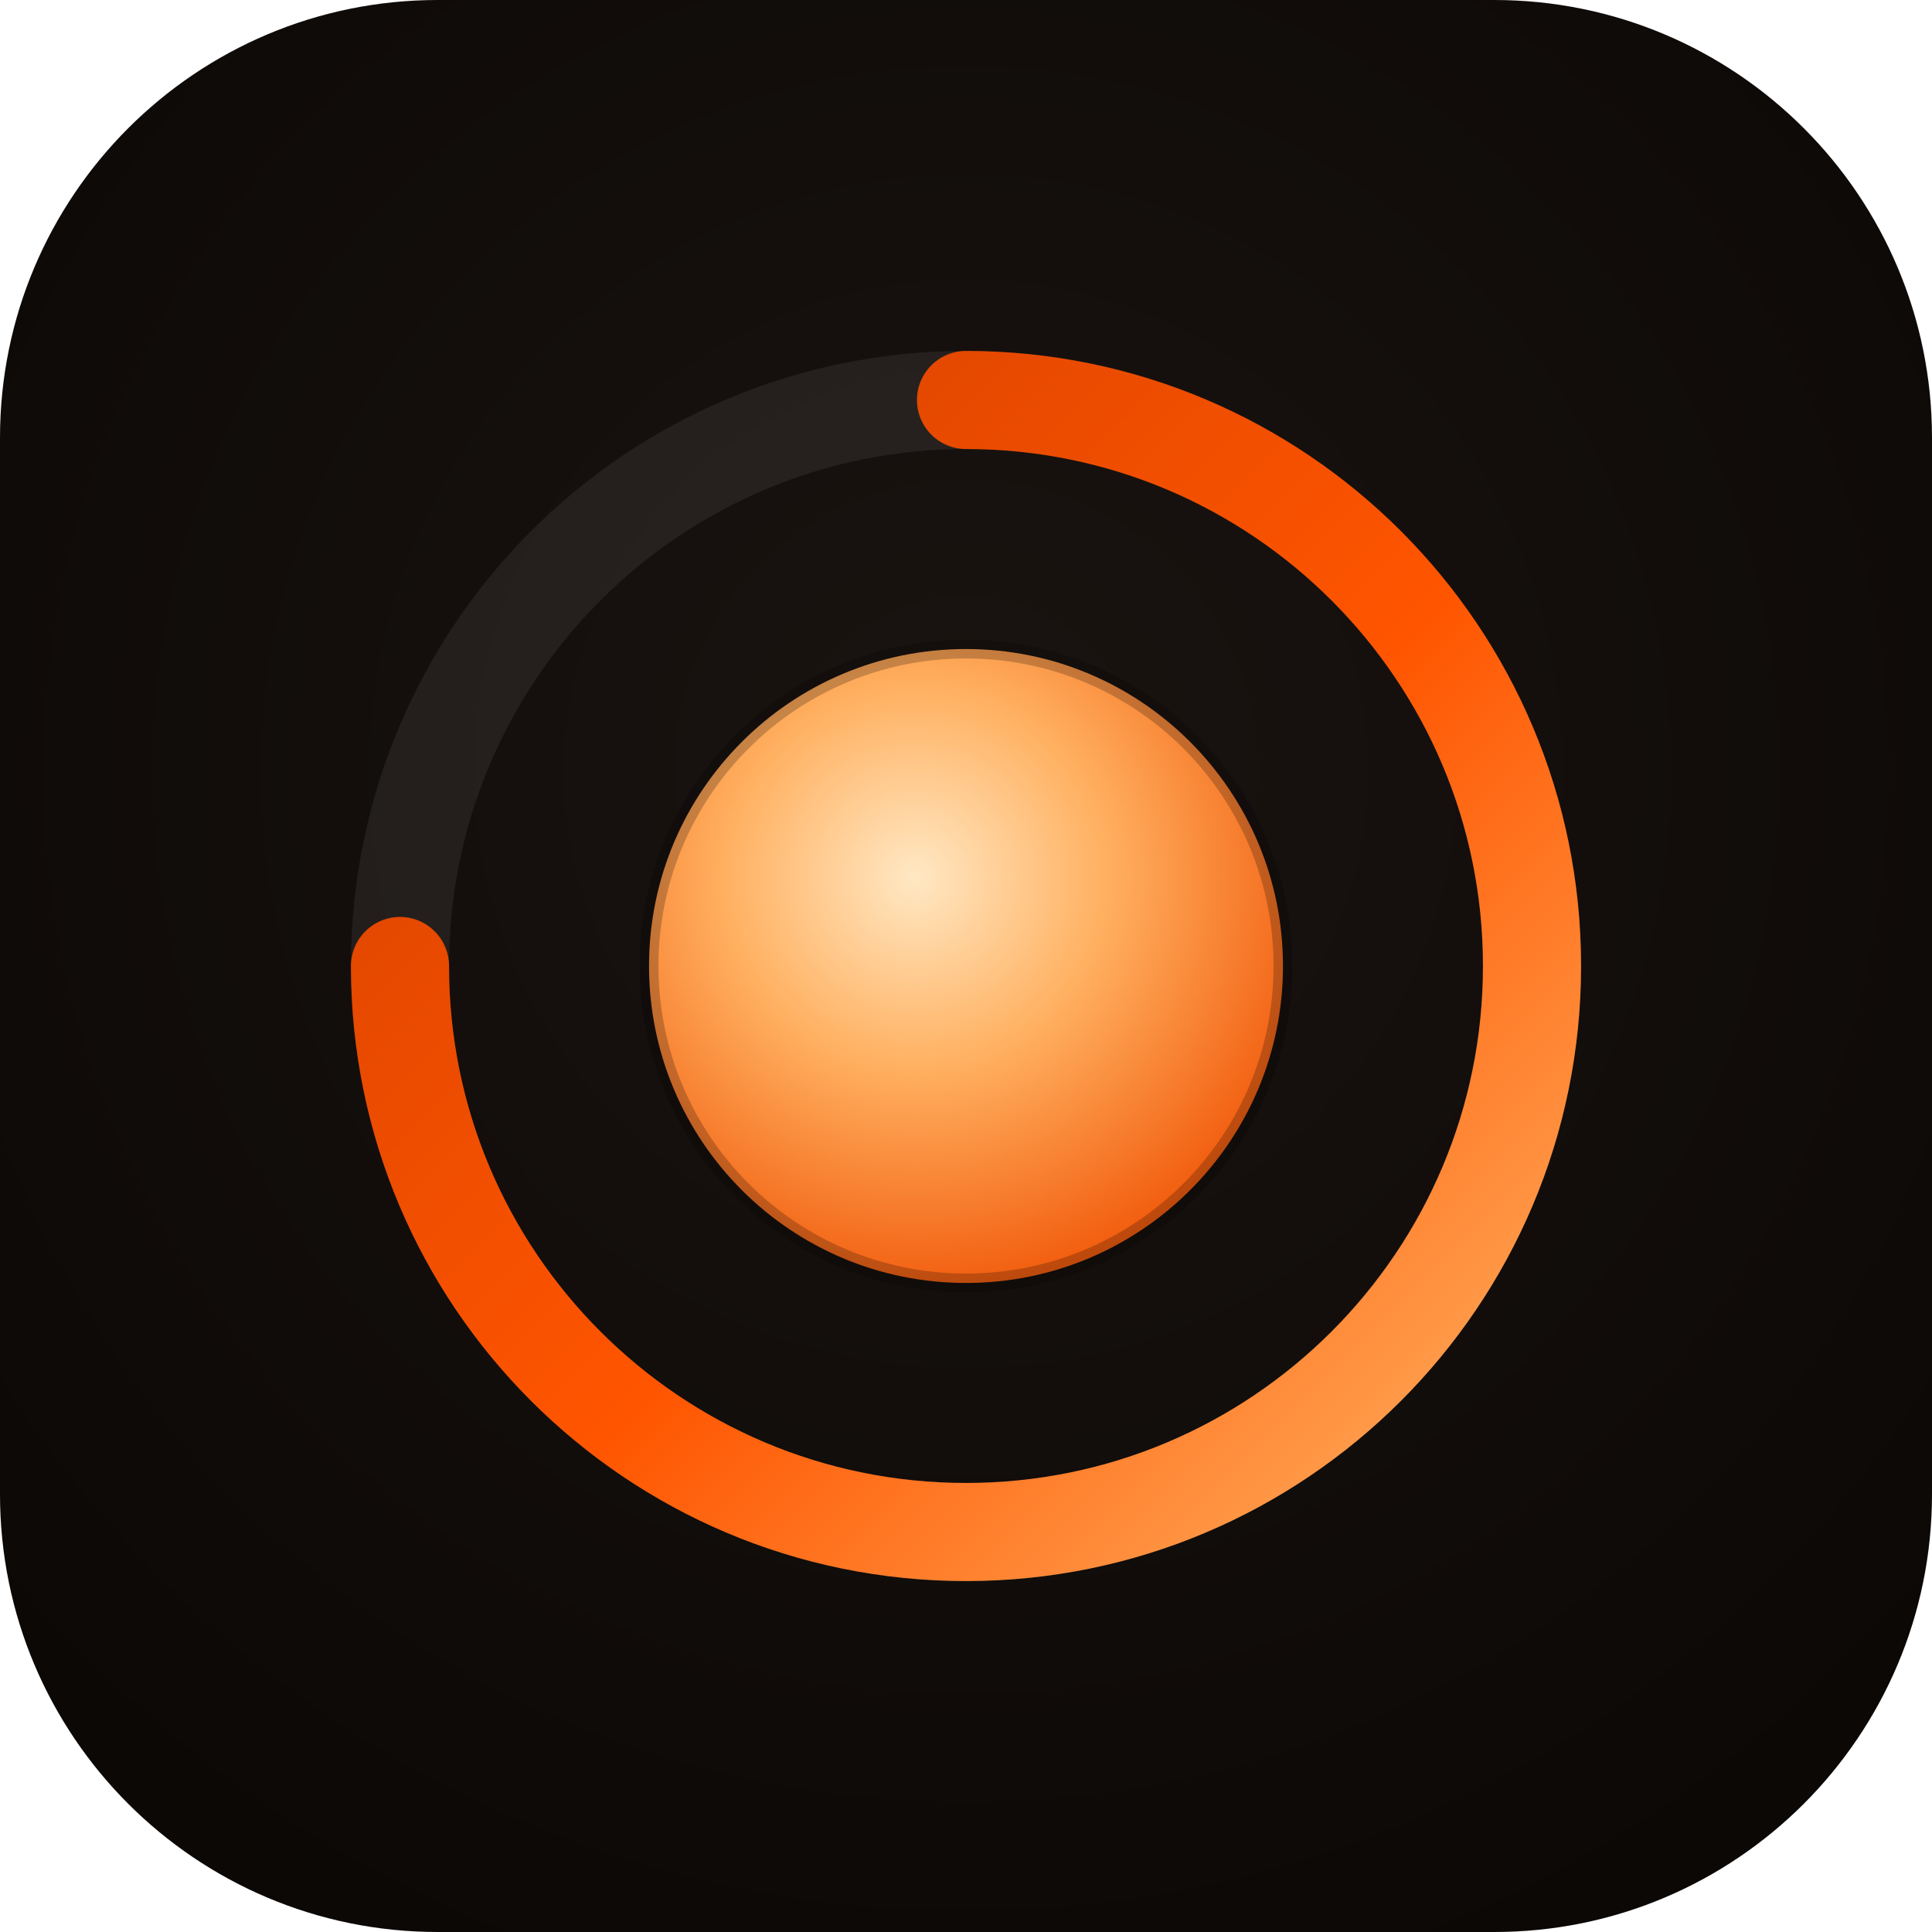
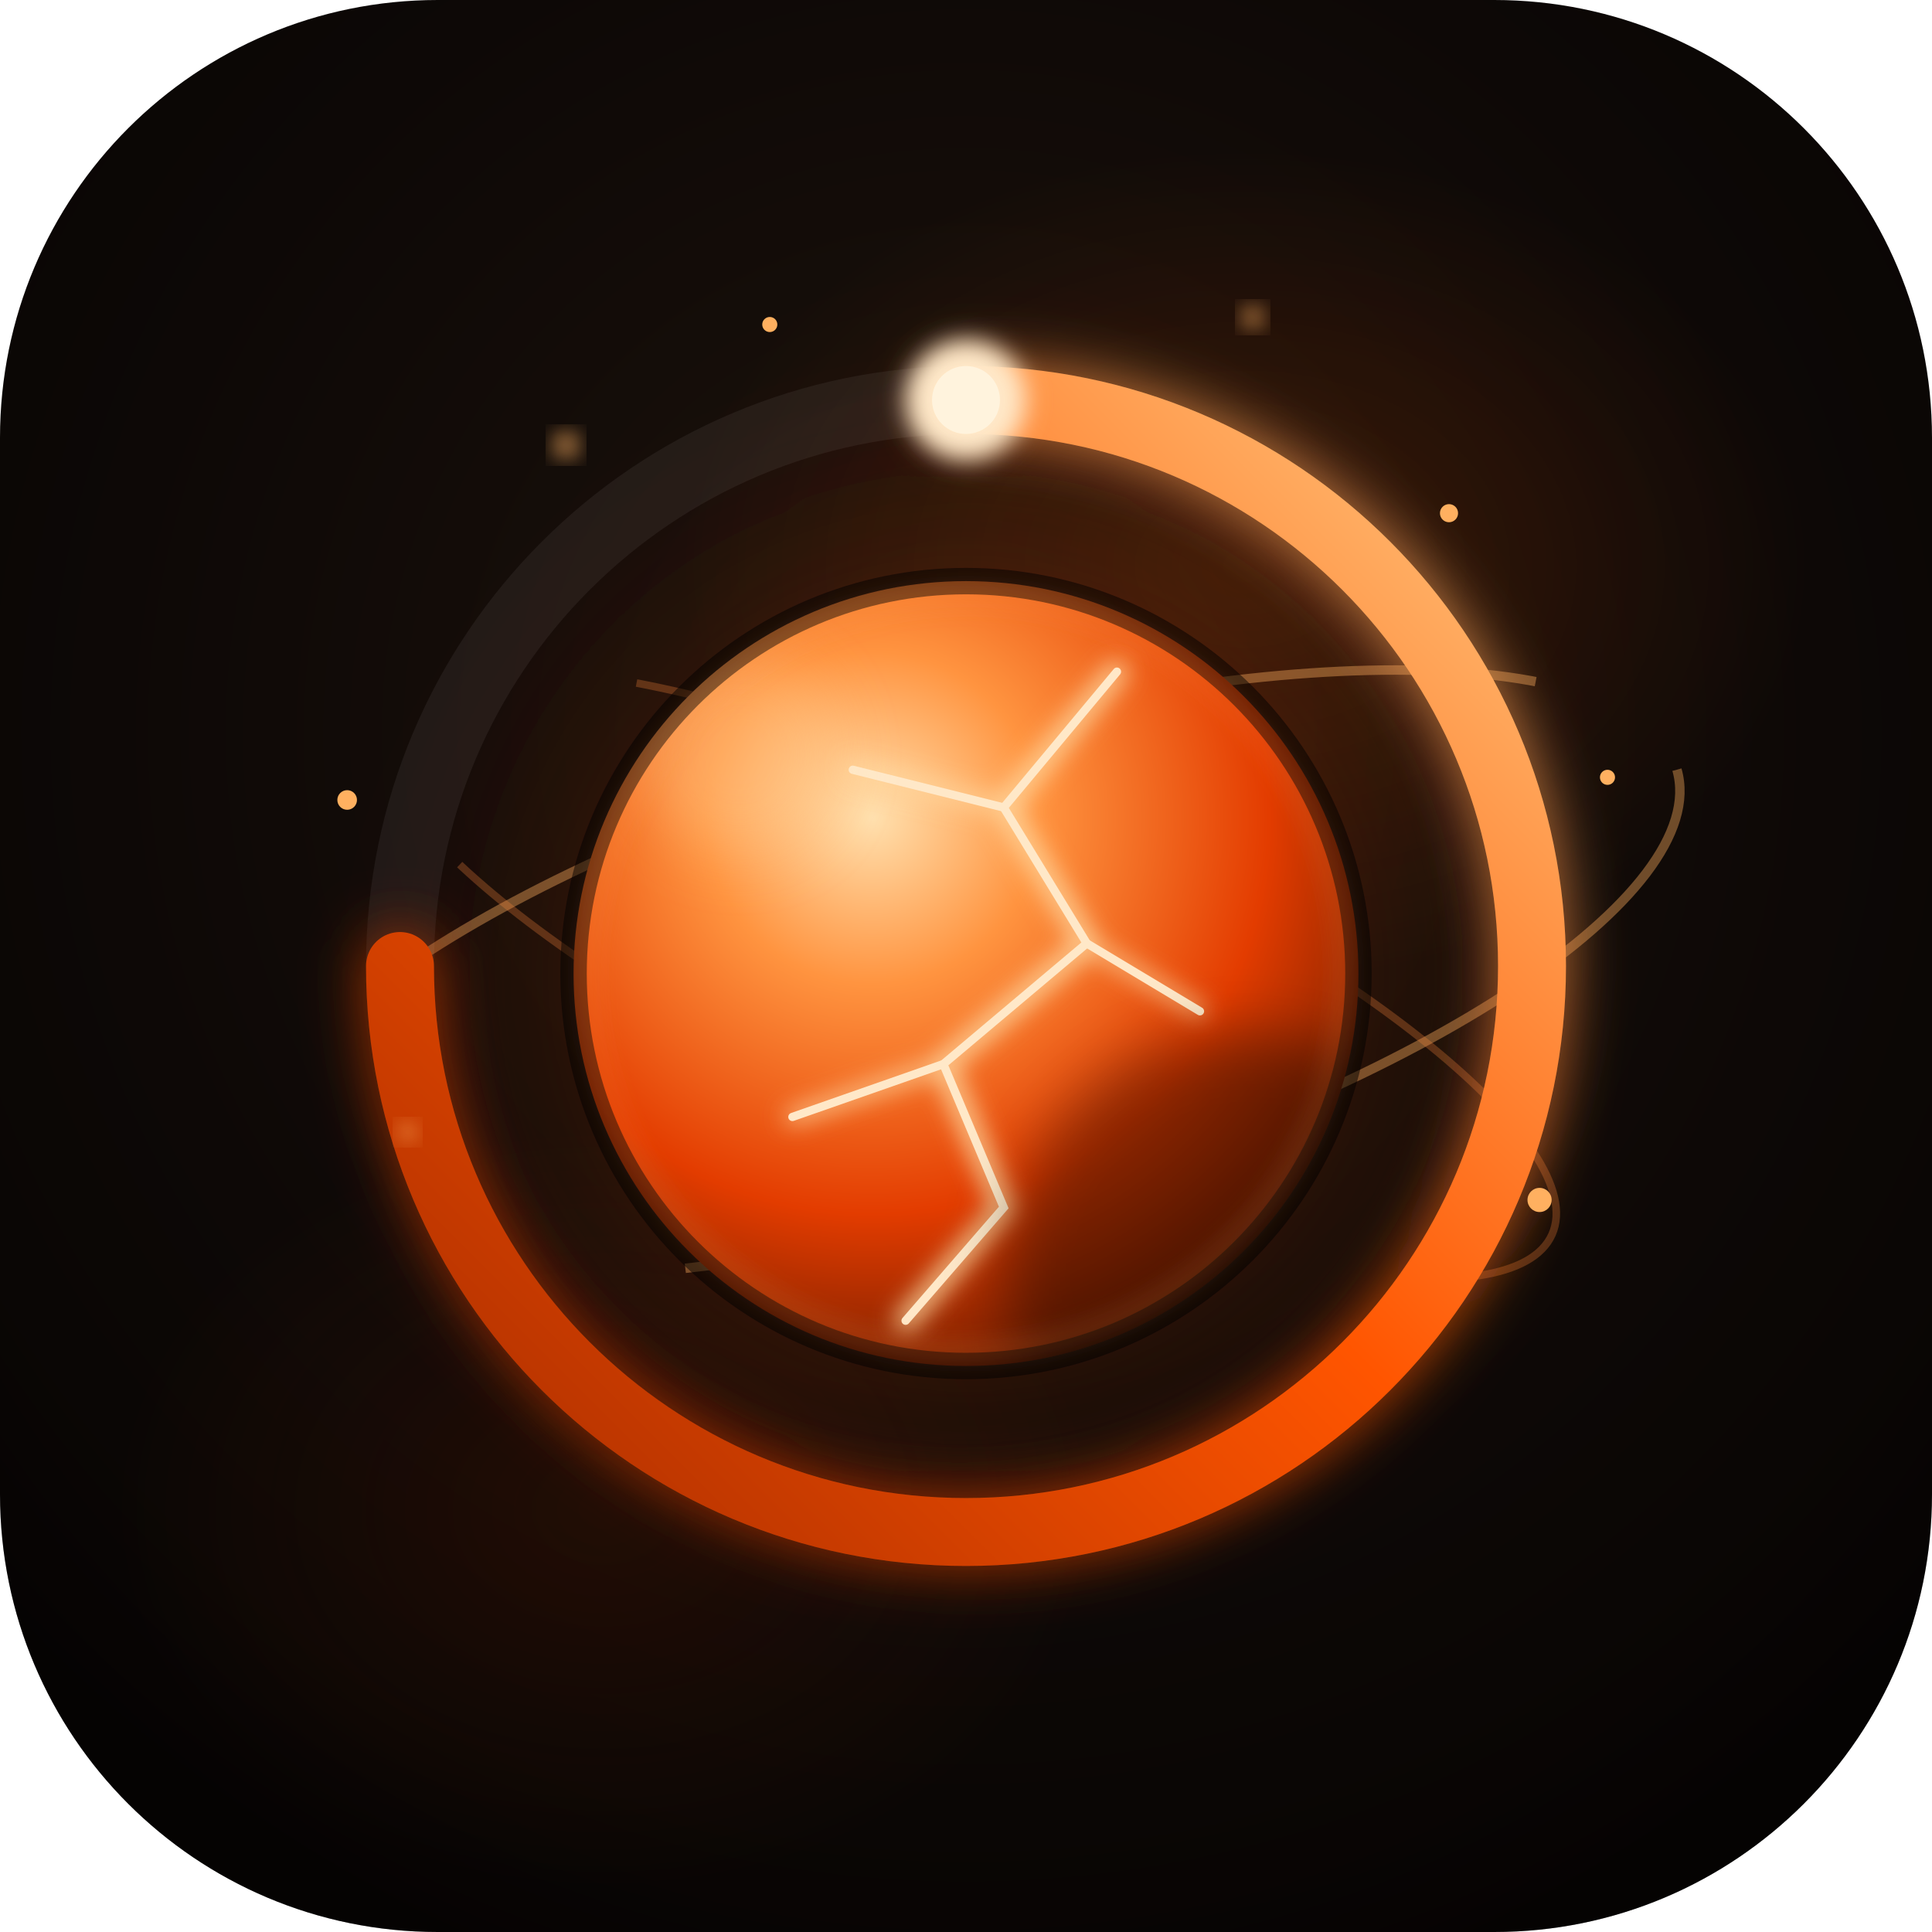
<svg xmlns="http://www.w3.org/2000/svg" viewBox="0 0 512 512">
  <defs>
-     <radialGradient id="bg" cx="50%" cy="40%" r="78%">
-       <stop offset="0%" stop-color="#1a1411" />
-       <stop offset="100%" stop-color="#090604" />
+     <radialGradient id="bg" cx="50%" cy="38%" r="80%">
+       <stop offset="0%" stop-color="#1d130c" />
+       <stop offset="55%" stop-color="#0d0806" />
+       <stop offset="100%" stop-color="#040202" />
    </radialGradient>
-     <linearGradient id="arc" x1="0" y1="0" x2="1" y2="1">
-       <stop offset="0%" stop-color="#d34000" />
-       <stop offset="55%" stop-color="#ff5500" />
-       <stop offset="100%" stop-color="#ffb060" />
+     <radialGradient id="neb1" cx="50%" cy="50%" r="50%">
+       <stop offset="0%" stop-color="#ff5500" stop-opacity="0.30" />
+       <stop offset="100%" stop-color="#ff5500" stop-opacity="0" />
+     </radialGradient>
+     <radialGradient id="neb2" cx="50%" cy="50%" r="50%">
+       <stop offset="0%" stop-color="#a02c00" stop-opacity="0.28" />
+       <stop offset="100%" stop-color="#a02c00" stop-opacity="0" />
+     </radialGradient>
+     <radialGradient id="vg" cx="50%" cy="42%" r="75%">
+       <stop offset="0%" stop-color="#000000" stop-opacity="0" />
+       <stop offset="74%" stop-color="#000000" stop-opacity="0" />
+       <stop offset="100%" stop-color="#000000" stop-opacity="0.55" />
+     </radialGradient>
+     <radialGradient id="halo" cx="50%" cy="50%" r="50%">
+       <stop offset="0%" stop-color="#ff6a1a" stop-opacity="0.55" />
+       <stop offset="55%" stop-color="#c23a00" stop-opacity="0.18" />
+       <stop offset="100%" stop-color="#c23a00" stop-opacity="0" />
+     </radialGradient>
+     <radialGradient id="sphere" cx="38%" cy="30%" r="82%">
+       <stop offset="0%" stop-color="#ffe0ae" />
+       <stop offset="26%" stop-color="#ff9440" />
+       <stop offset="62%" stop-color="#e33c00" />
+       <stop offset="100%" stop-color="#4a1200" />
+     </radialGradient>
+     <linearGradient id="arc" x1="0" y1="1" x2="1" y2="0">
+       <stop offset="0%" stop-color="#a82c00" />
+       <stop offset="50%" stop-color="#ff5500" />
+       <stop offset="100%" stop-color="#ffc880" />
    </linearGradient>
-     <radialGradient id="core" cx="42%" cy="36%" r="72%">
-       <stop offset="0%" stop-color="#ffe8c4" />
-       <stop offset="42%" stop-color="#ffb060" />
-       <stop offset="100%" stop-color="#f04e00" />
-     </radialGradient>
+     <filter id="blur3" x="-40%" y="-40%" width="180%" height="180%">
+       <feGaussianBlur stdDeviation="3" />
+     </filter>
+     <filter id="blur8" x="-60%" y="-60%" width="220%" height="220%">
+       <feGaussianBlur stdDeviation="8" />
+     </filter>
+     <filter id="blur18" x="-80%" y="-80%" width="260%" height="260%">
+       <feGaussianBlur stdDeviation="18" />
+     </filter>
+     <clipPath id="orb">
+       <circle cx="256" cy="258" r="104" />
+     </clipPath>
  </defs>
  <rect width="512" height="512" rx="116" fill="url(#bg)" />
-   <circle cx="256" cy="256" r="150" fill="none" stroke="rgba(255,255,255,0.07)" stroke-width="26" />
-   <path d="M 256 106 A 150 150 0 1 1 106 256" fill="none" stroke="url(#arc)" stroke-width="26" stroke-linecap="round" />
-   <circle cx="256" cy="256" r="84" fill="url(#core)" />
-   <circle cx="256" cy="256" r="84" fill="none" stroke="rgba(0,0,0,0.22)" stroke-width="5" />
+   <ellipse cx="330" cy="150" rx="150" ry="110" fill="url(#neb1)" opacity="0.55" />
+   <ellipse cx="160" cy="400" rx="130" ry="100" fill="url(#neb2)" opacity="0.5" />
+   <circle cx="256" cy="258" r="150" fill="url(#halo)" filter="url(#blur18)" />
+   <g fill="none" stroke="#ffb060" stroke-opacity="0.4" stroke-width="2.5">
+     <ellipse cx="256" cy="258" rx="196" ry="62" transform="rotate(-16 256 258)" stroke-dasharray="150 70 90 200" />
+   </g>
+   <g fill="none" stroke="#ff8a3d" stroke-opacity="0.28" stroke-width="2">
+     <ellipse cx="256" cy="258" rx="170" ry="46" transform="rotate(24 256 258)" stroke-dasharray="40 120 160 120" />
+   </g>
+   <circle cx="256" cy="258" r="104" fill="url(#sphere)" />
+   <g clip-path="url(#orb)">
+     <g fill="none" stroke="#ffd9a0" stroke-linecap="round" filter="url(#blur3)" opacity="0.85">
+       <path stroke-width="6" d="M296 178L266 214L288 250L250 282L266 320L240 350" />
+       <path stroke-width="4" d="M266 214L226 204" />
+       <path stroke-width="4" d="M250 282L210 296" />
+       <path stroke-width="3.5" d="M288 250L318 268" />
+     </g>
+     <g fill="none" stroke="#ffe8c8" stroke-linecap="round" stroke-width="2.2">
+       <path d="M296 178L266 214L288 250L250 282L266 320L240 350" />
+       <path d="M266 214L226 204" />
+       <path d="M250 282L210 296" />
+       <path d="M288 250L318 268" />
+     </g>
+     <circle cx="196" cy="200" r="26" fill="#ffd9a0" opacity="0.32" filter="url(#blur8)" />
+     <circle cx="330" cy="338" r="64" fill="#000000" opacity="0.38" filter="url(#blur8)" />
+   </g>
+   <circle cx="256" cy="258" r="104" fill="none" stroke="rgba(0,0,0,0.5)" stroke-width="7" />
+   <circle cx="256" cy="258" r="100" fill="none" stroke="rgba(255,170,90,0.25)" stroke-width="3" filter="url(#blur3)" />
+   <circle cx="256" cy="256" r="150" fill="none" stroke="rgba(255,255,255,0.06)" stroke-width="18" />
+   <path d="M 256 106 A 150 150 0 1 1 106 256" fill="none" stroke="url(#arc)" stroke-width="18" stroke-linecap="round" filter="url(#blur8)" opacity="0.75" />
+   <path d="M 256 106 A 150 150 0 1 1 106 256" fill="none" stroke="url(#arc)" stroke-width="18" stroke-linecap="round" />
+   <circle cx="256" cy="106" r="16" fill="#ffe8c8" filter="url(#blur3)" />
+   <circle cx="256" cy="106" r="9" fill="#fff3dd" />
+   <g fill="#ffb060">
+     <circle cx="150" cy="118" r="3" filter="url(#blur3)" />
+     <circle cx="384" cy="136" r="2.4" />
+     <circle cx="108" cy="300" r="2.2" filter="url(#blur3)" />
+     <circle cx="408" cy="318" r="3.2" />
+     <circle cx="204" cy="86" r="2" />
+     <circle cx="332" cy="84" r="2.6" filter="url(#blur3)" />
+     <circle cx="426" cy="206" r="2" />
+     <circle cx="92" cy="212" r="2.6" />
+   </g>
+   <rect width="512" height="512" rx="116" fill="url(#vg)" />
</svg>
